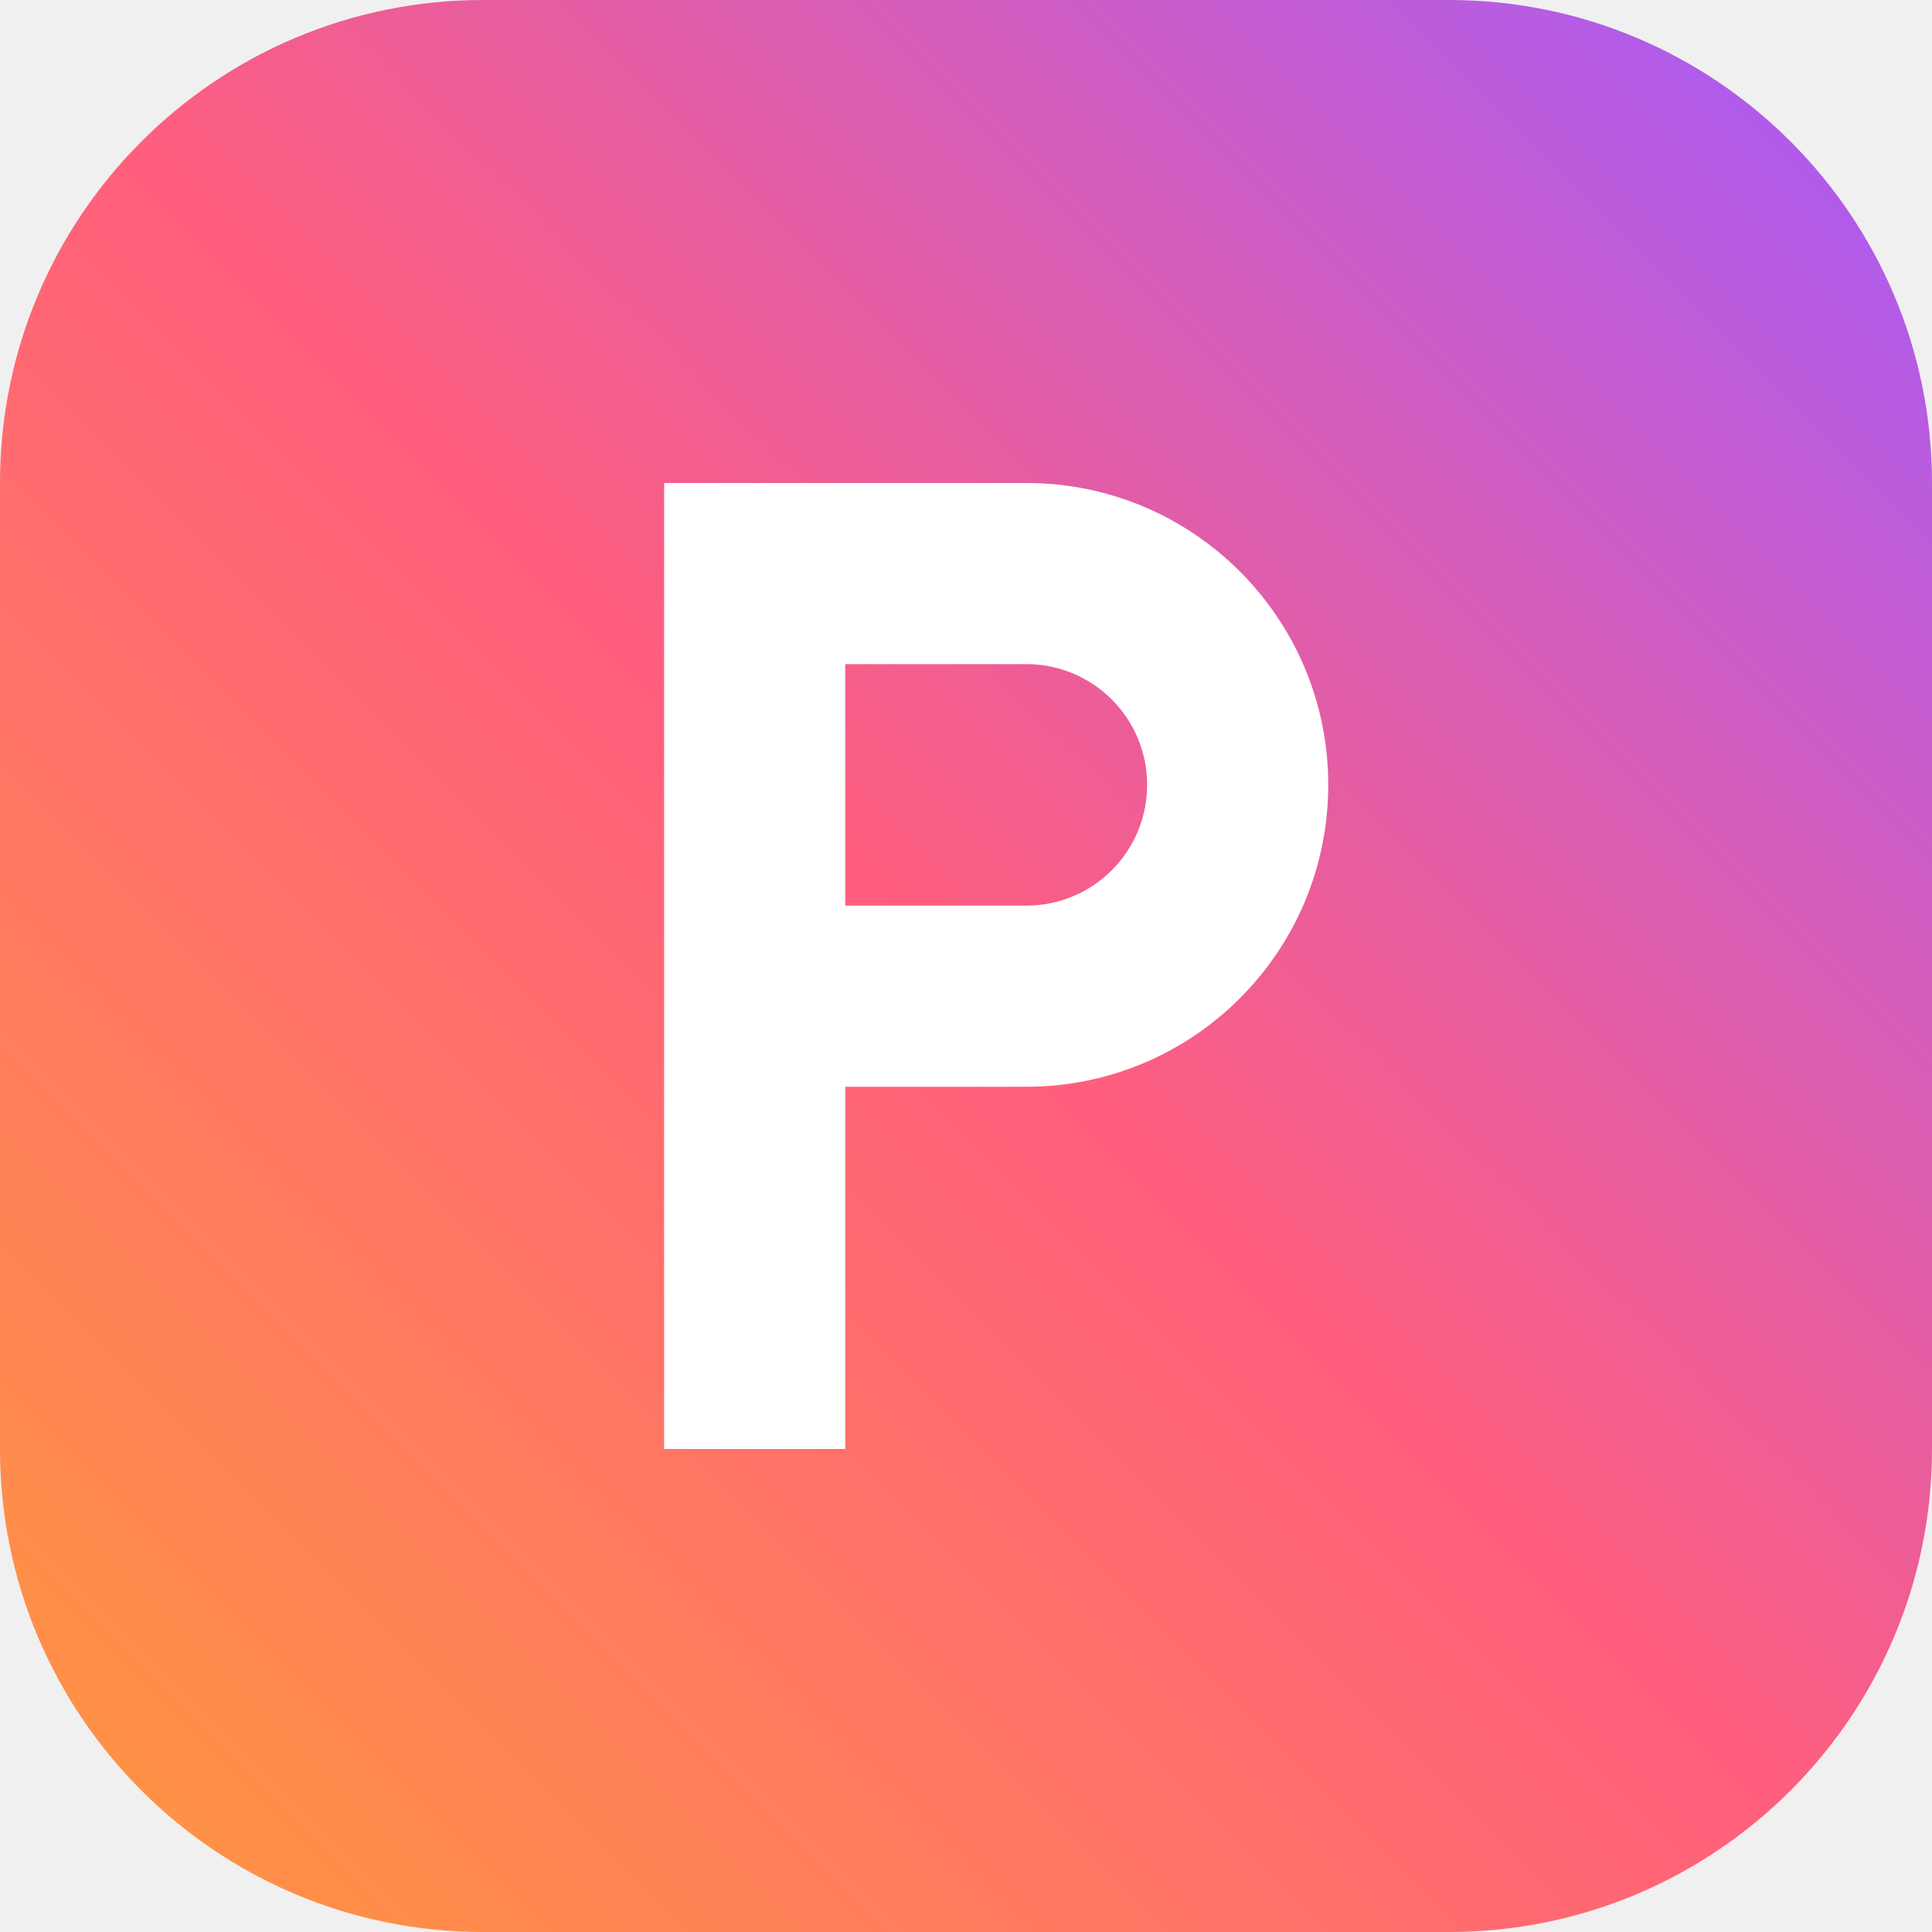
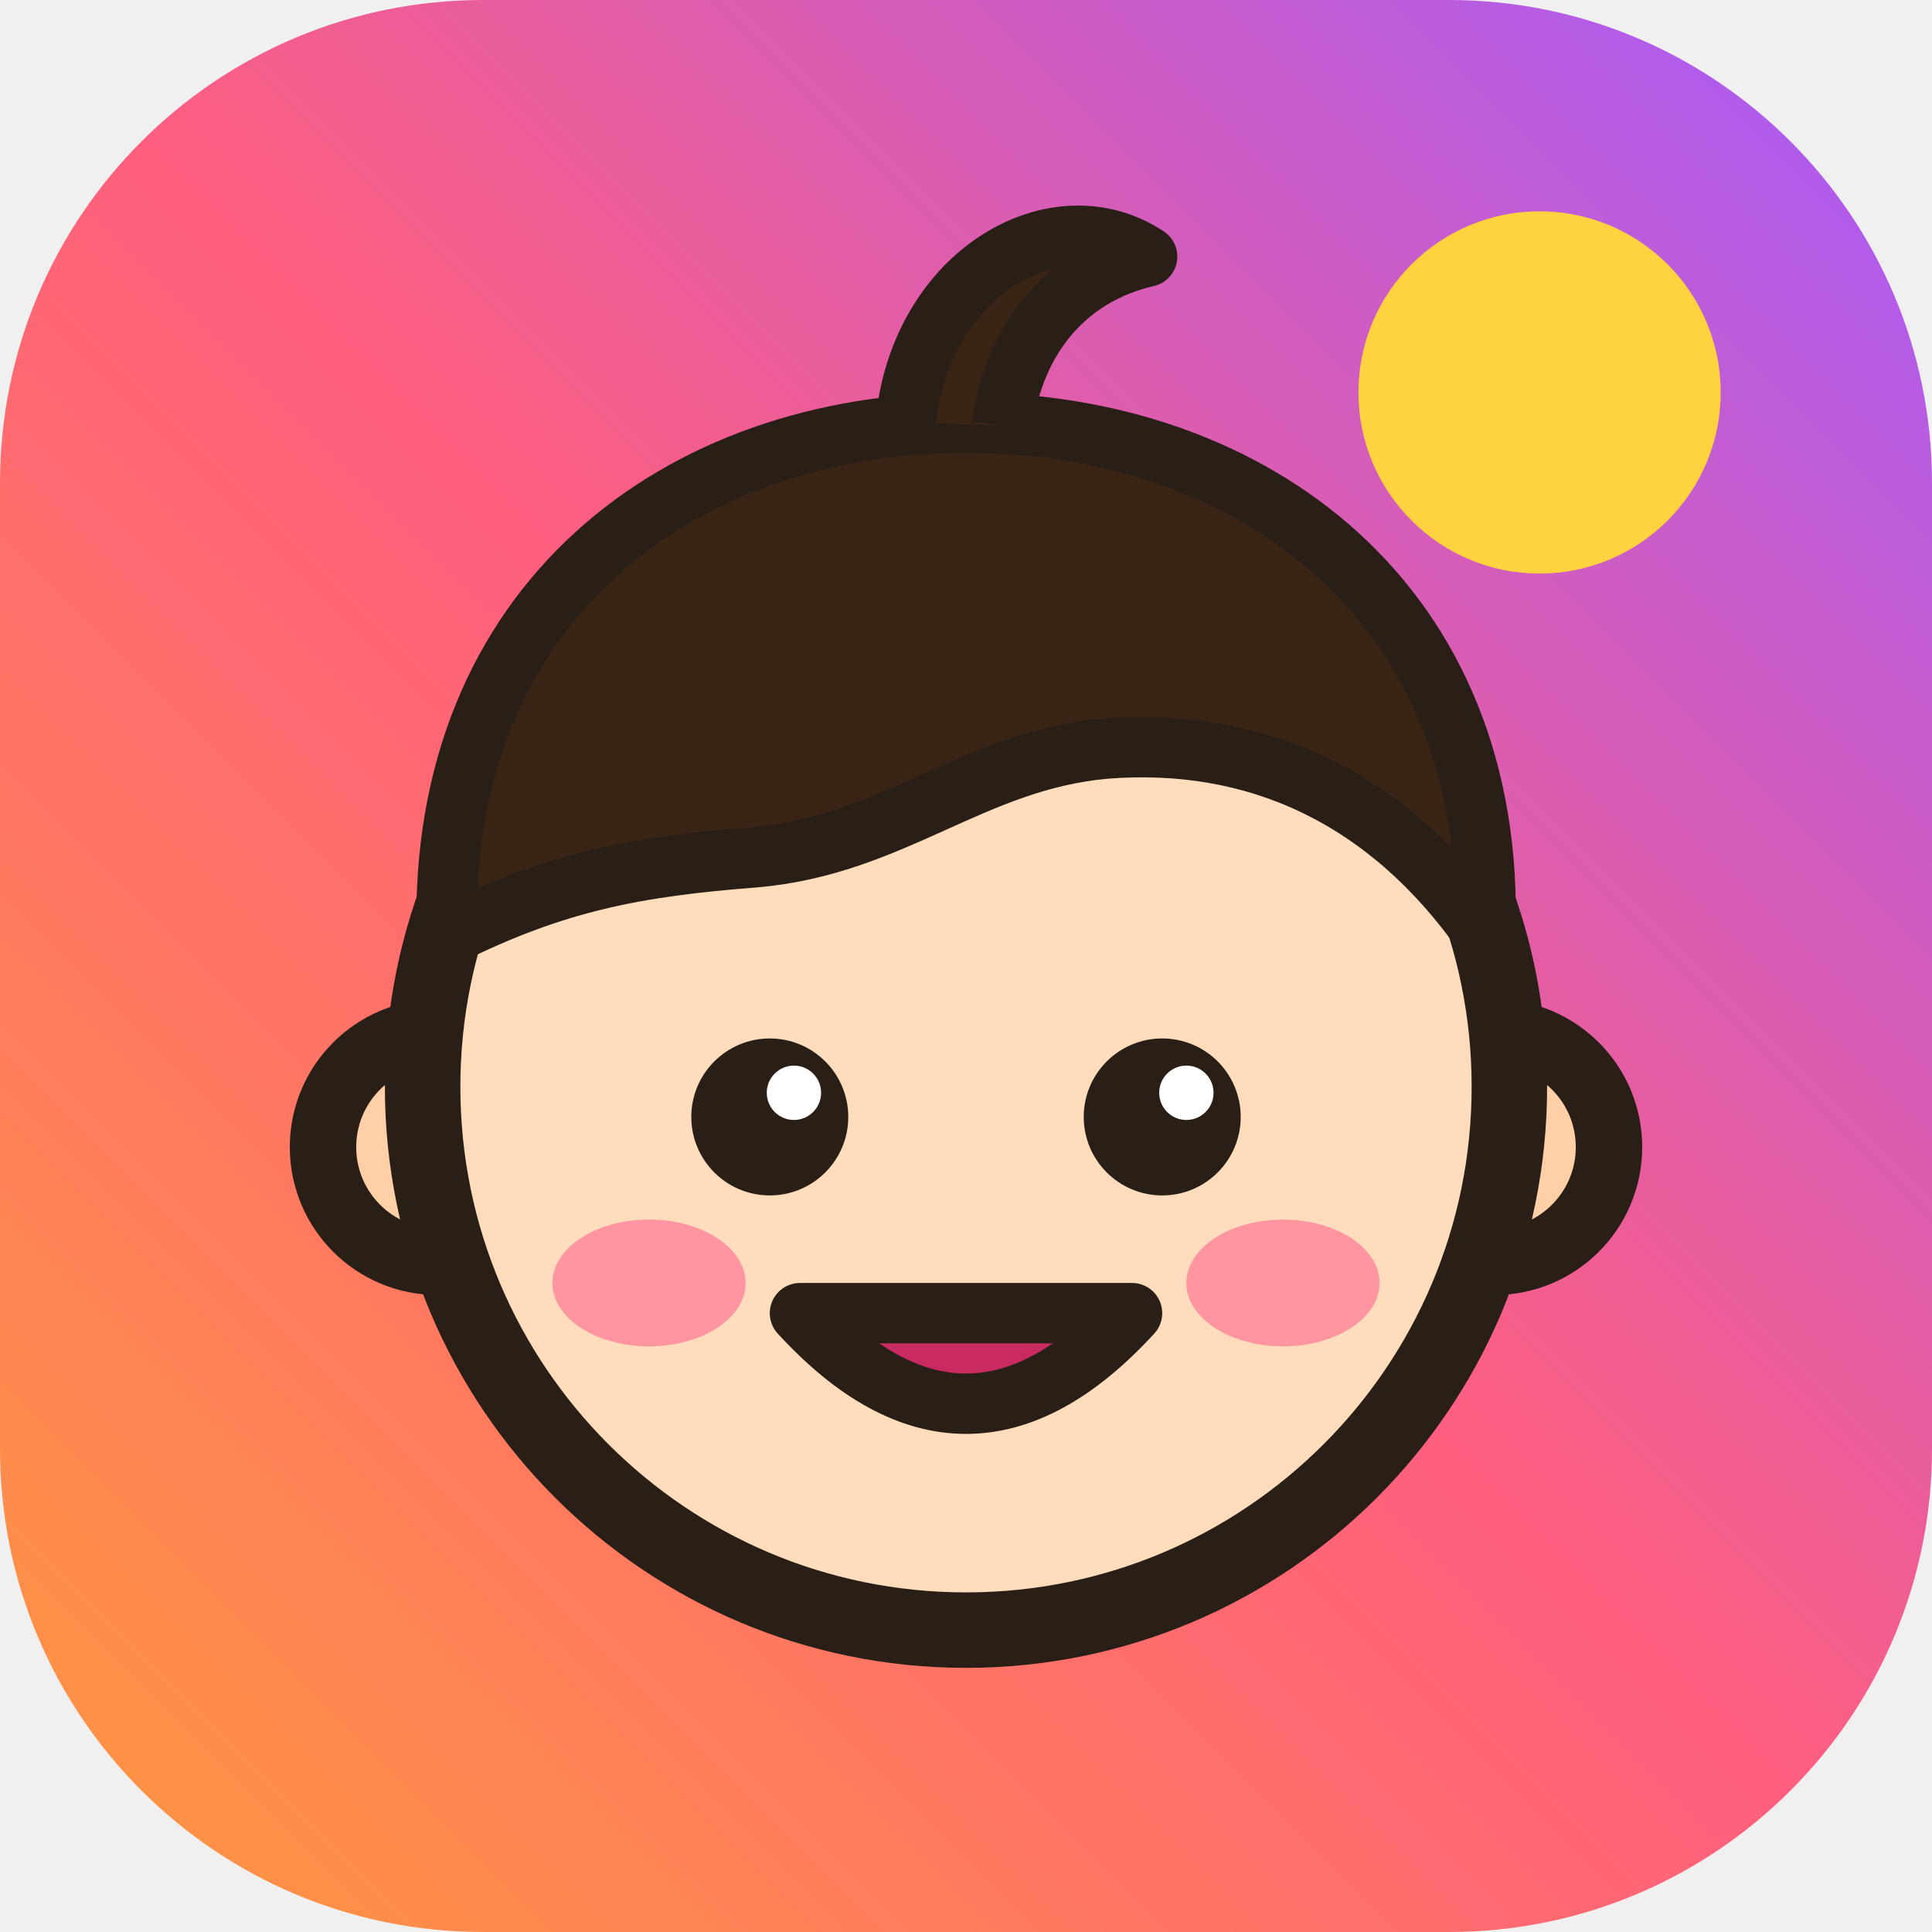
<svg xmlns="http://www.w3.org/2000/svg" viewBox="0 0 64 64">
  <defs>
    <linearGradient id="g" x1="0" y1="1" x2="1" y2="0">
      <stop offset="0" stop-color="#ff9a3c" />
      <stop offset=".5" stop-color="#ff5e7e" />
      <stop offset="1" stop-color="#a35bff" />
    </linearGradient>
  </defs>
  <rect width="64" height="64" rx="16" fill="url(#g)" />
-   <path d="M22 16h12a10 10 0 0 1 0 20h-6v12h-6V16Zm6 6v8h6a4 4 0 0 0 0-8h-6Z" fill="#fff" />
+   <circle cx="51" cy="13" r="6" fill="#ffd23f" />
+   <circle cx="14.5" cy="38" r="3.8" fill="#ffcfa8" stroke="#2a1f17" stroke-width="2.2" />
+   <circle cx="49.5" cy="38" r="3.8" fill="#ffcfa8" stroke="#2a1f17" stroke-width="2.2" />
+   <circle cx="32" cy="36" r="18" fill="#ffdcbc" stroke="#2a1f17" stroke-width="2.5" />
+   <path d="M14.8 31C14.5 20 22.5 14 32 14s17.6 6 17.2 17c-3.2-4.6-7.6-6.6-12.6-6.2-4.4.4-7 3.2-11.6 3.6-3.9.3-6.6.8-10.2 2.6Z" fill="#3a2416" stroke="#2a1f17" stroke-width="2" stroke-linejoin="round" />
+   <path d="M30 14c.5-5 5-7.5 8-5.5-2.6.6-4.4 2.6-4.8 5.6" fill="#3a2416" stroke="#2a1f17" stroke-width="2" stroke-linejoin="round" />
+   <circle cx="25.5" cy="37" r="2.6" fill="#2a1f17" />
+   <circle cx="26.3" cy="36.2" r=".9" fill="#fff" />
+   <circle cx="38.5" cy="37" r="2.6" fill="#2a1f17" />
+   <circle cx="39.3" cy="36.2" r=".9" fill="#fff" />
+   <ellipse cx="21.5" cy="42.5" rx="3.2" ry="2.1" fill="#ff6f91" opacity=".65" />
+   <ellipse cx="42.5" cy="42.5" rx="3.2" ry="2.1" fill="#ff6f91" opacity=".65" />
+   <path d="M26.5 43.5q5.5 6 11 0Z" fill="#c92a62" stroke="#2a1f17" stroke-width="2" stroke-linejoin="round" />
</svg>
